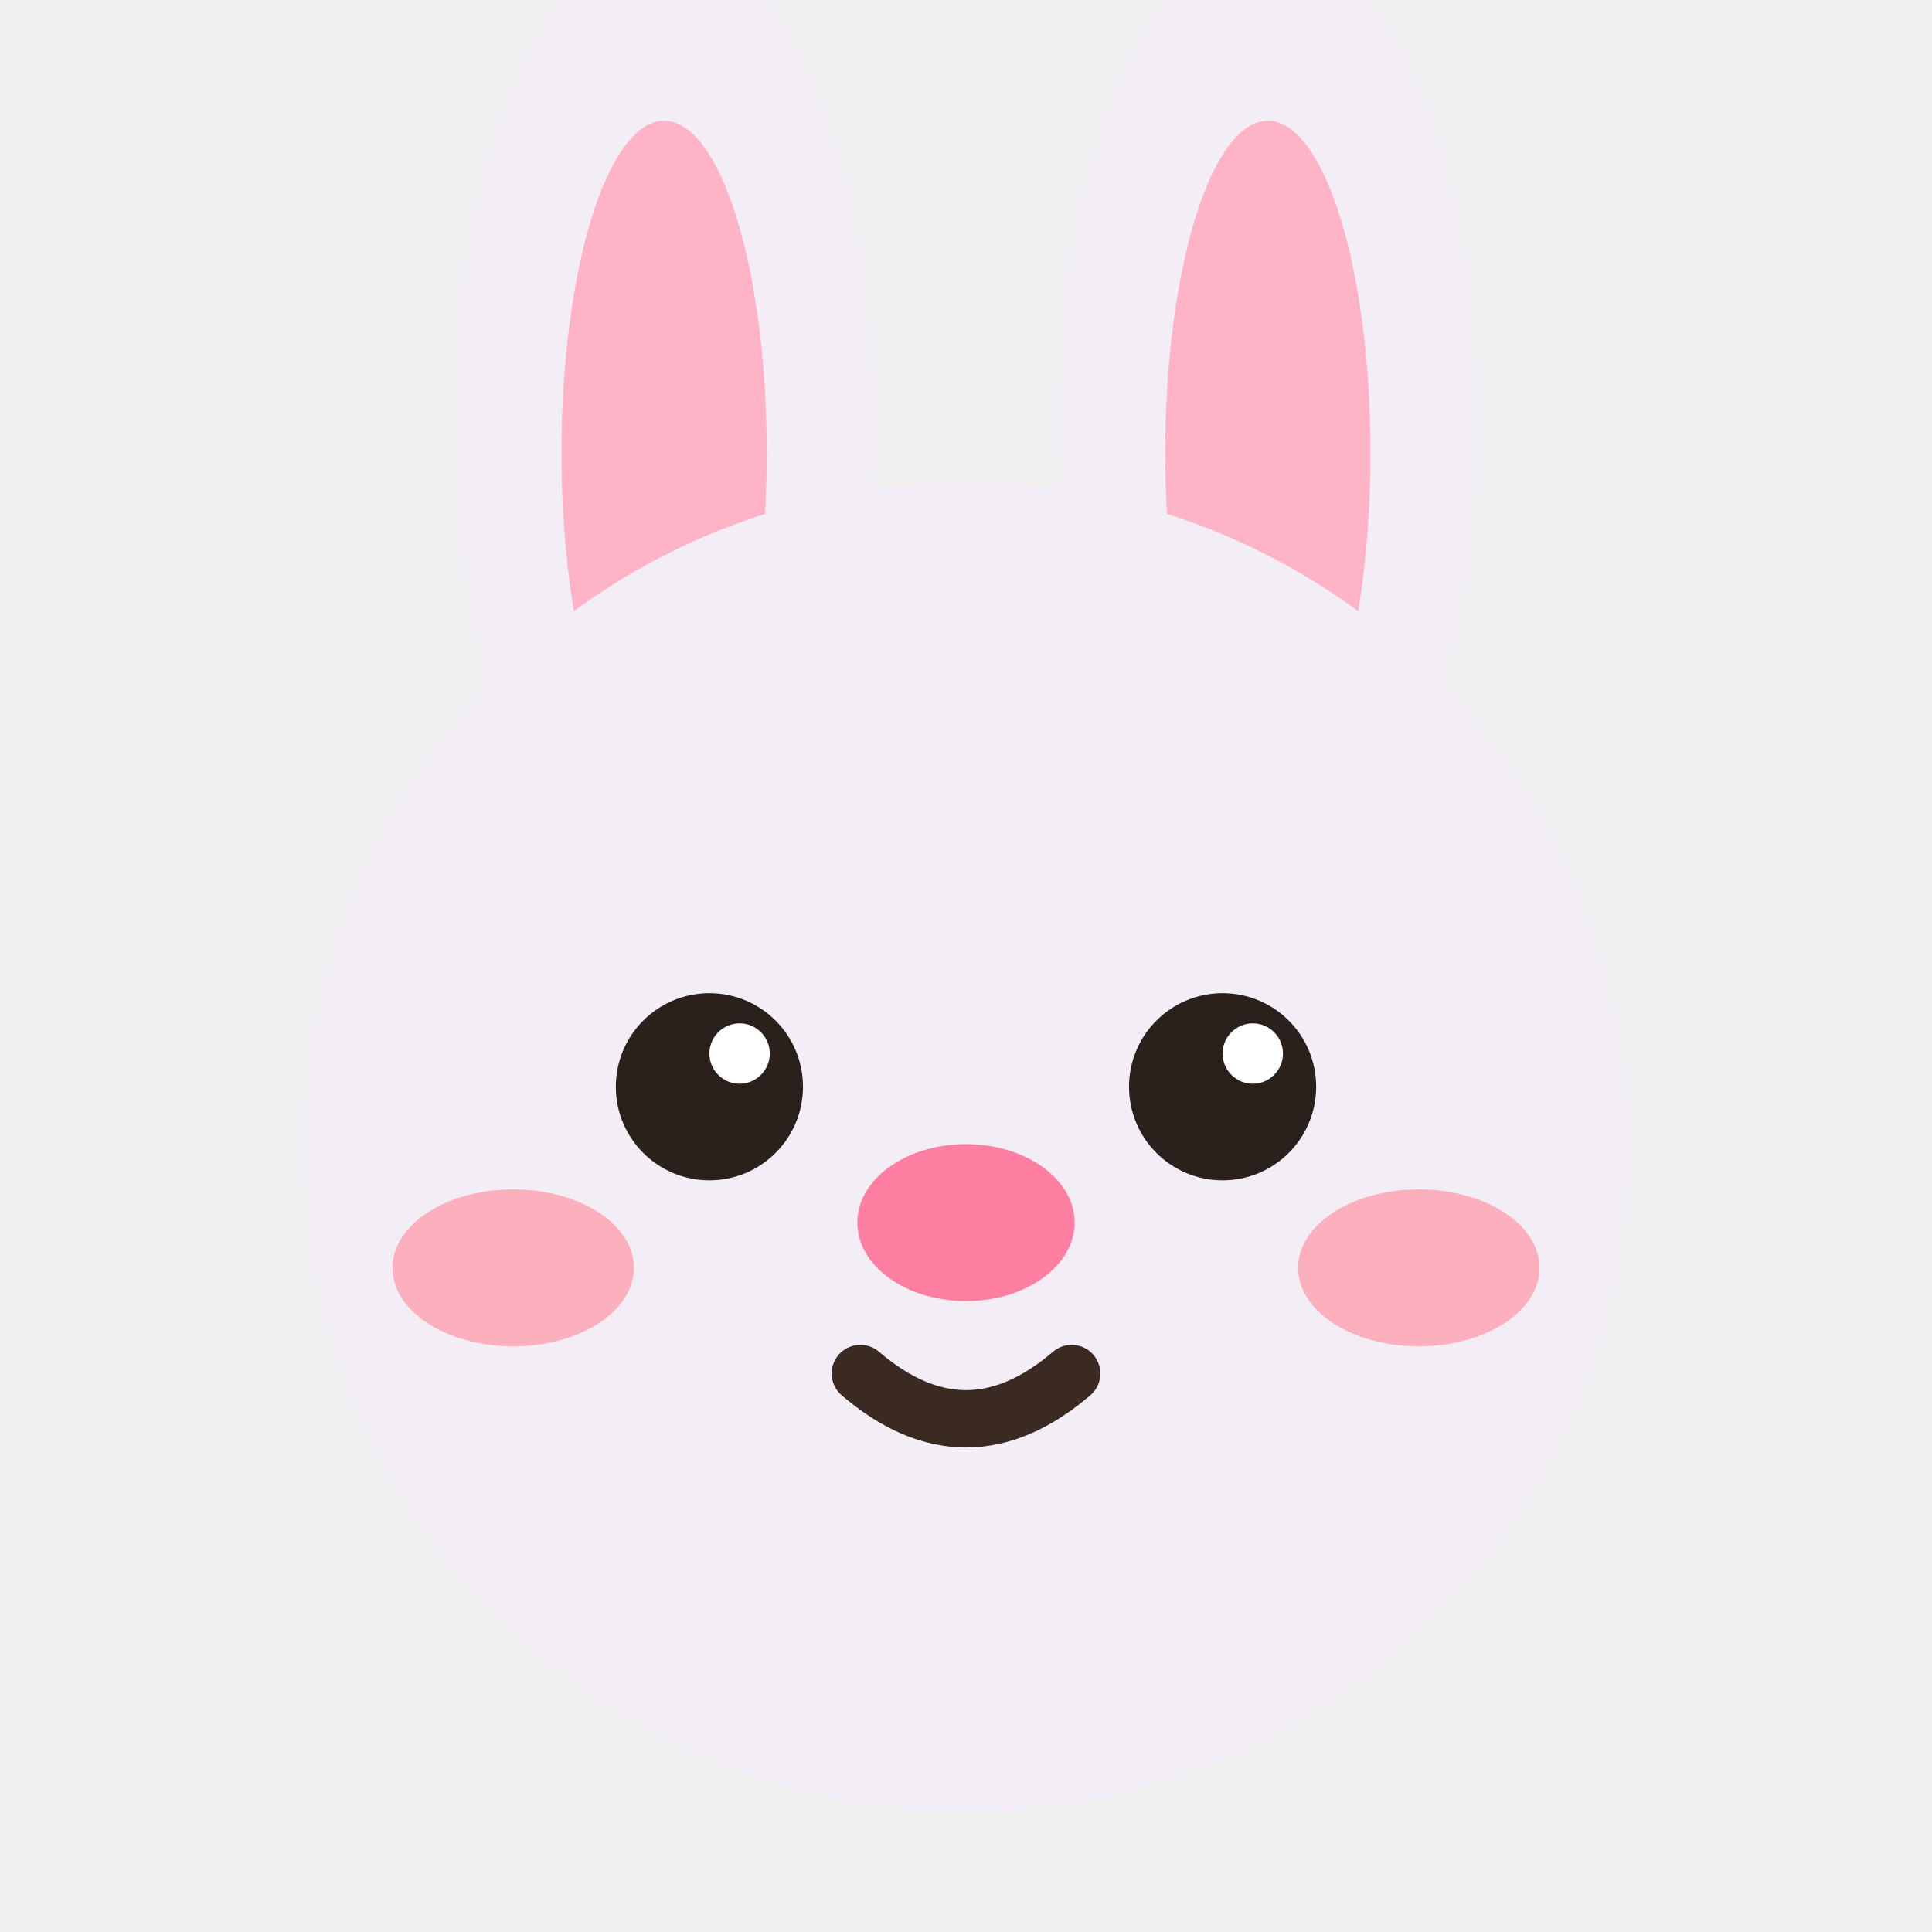
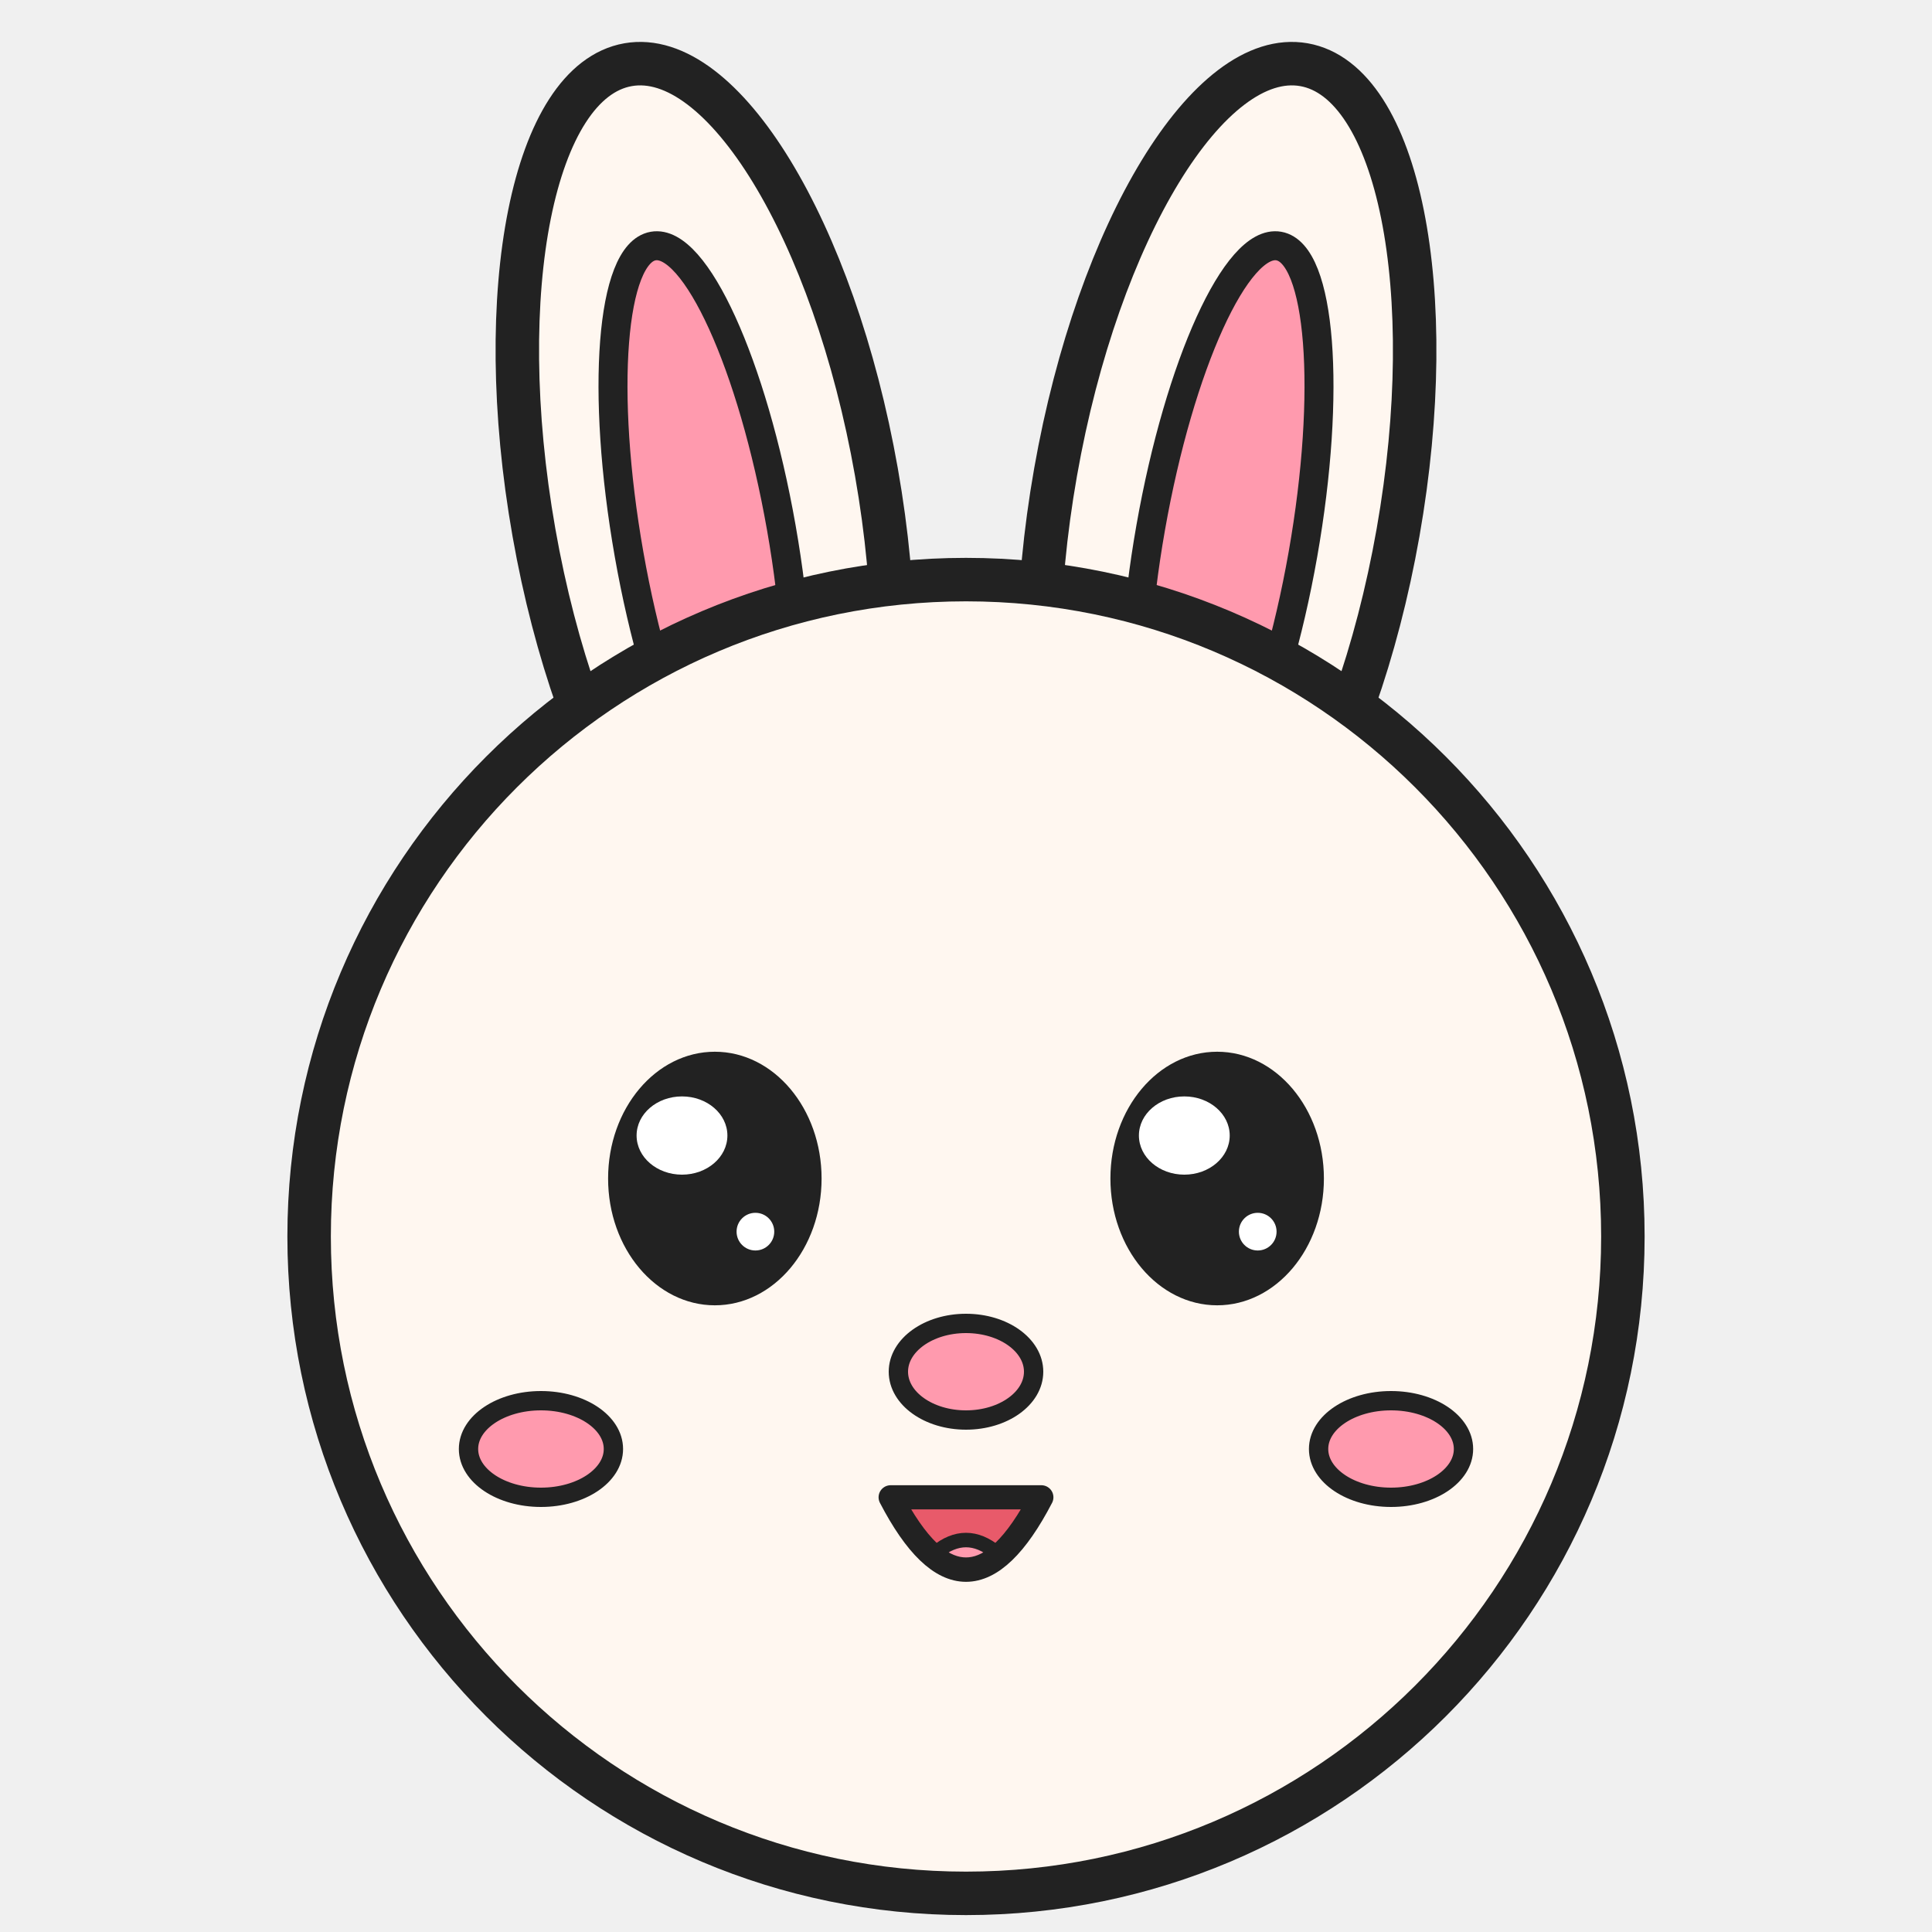
- <svg xmlns="http://www.w3.org/2000/svg" width="64" height="64" viewBox="0 0 64 64">
-   <ellipse cx="22" cy="14" rx="7" ry="16" fill="#F3EEF6" />
-   <ellipse cx="42" cy="14" rx="7" ry="16" fill="#F3EEF6" />
-   <ellipse cx="22" cy="15" rx="3.4" ry="11" fill="#FFB3C7" />
-   <ellipse cx="42" cy="15" rx="3.4" ry="11" fill="#FFB3C7" />
-   <circle cx="32" cy="38" r="22" fill="#F3EEF6" />
-   <circle cx="23.5" cy="36" r="3.1" fill="#2A211D" />
-   <circle cx="24.5" cy="34.9" r="1" fill="#FFFFFF" />
-   <ellipse cx="17" cy="42" rx="4" ry="2.6" fill="#FF9AA8" opacity="0.75" />
-   <circle cx="40.5" cy="36" r="3.1" fill="#2A211D" />
-   <circle cx="41.5" cy="34.9" r="1" fill="#FFFFFF" />
-   <ellipse cx="47" cy="42" rx="4" ry="2.6" fill="#FF9AA8" opacity="0.75" />
-   <ellipse cx="32" cy="40.5" rx="3.6" ry="2.6" fill="#FF7FA3" />
-   <path d="M28.5 45.5q3.5 3 7 0" stroke="#3B2A22" stroke-width="1.9" fill="none" stroke-linecap="round" />
+ <svg xmlns="http://www.w3.org/2000/svg" width="64" height="64" viewBox="0 0 400 400">
+   <ellipse cx="146" cy="104" rx="36" ry="92" fill="#FFF7F0" stroke="#222222" stroke-width="9" stroke-linejoin="round" stroke-linecap="round" transform="rotate(-10 146 104)" />
+   <ellipse cx="146" cy="112" rx="16" ry="62" fill="#FF9AAE" stroke="#222222" stroke-width="6" stroke-linejoin="round" stroke-linecap="round" transform="rotate(-10 146 112)" />
+   <g transform="translate(400.0 0) scale(-1 1)">
+     <ellipse cx="146" cy="104" rx="36" ry="92" fill="#FFF7F0" stroke="#222222" stroke-width="9" stroke-linejoin="round" stroke-linecap="round" transform="rotate(-10 146 104)" />
+     <ellipse cx="146" cy="112" rx="16" ry="62" fill="#FF9AAE" stroke="#222222" stroke-width="6" stroke-linejoin="round" stroke-linecap="round" transform="rotate(-10 146 112)" />
+   </g>
+   <circle cx="200" cy="256" r="136" fill="#FFF7F0" stroke="#222222" stroke-width="9" stroke-linejoin="round" stroke-linecap="round" />
+   <ellipse cx="148" cy="244" rx="22.1" ry="26.25" fill="#222222" />
+   <ellipse cx="141.2" cy="235.1" rx="9.4" ry="8.1" fill="#FFFFFF" />
+   <circle cx="156.4" cy="255.0" r="3.9" fill="#FFFFFF" />
+   <ellipse cx="252" cy="244" rx="22.1" ry="26.25" fill="#222222" />
+   <ellipse cx="245.2" cy="235.1" rx="9.4" ry="8.1" fill="#FFFFFF" />
+   <circle cx="260.4" cy="255.0" r="3.9" fill="#FFFFFF" />
+   <ellipse cx="200" cy="284" rx="14" ry="10" fill="#FF9AAE" stroke="#222222" stroke-width="4" stroke-linejoin="round" stroke-linecap="round" />
+   <path d="M184.4 310.0 Q 200.0 340.0 215.6 310.0 Z" fill="#E85A6A" stroke="#222222" stroke-width="5" stroke-linejoin="round" stroke-linecap="round" />
+   <path d="M193.8 321.4 Q 200.0 316.3 206.2 321.4 Q 200.0 326.5 193.8 321.4 Z" fill="#FF9AAE" stroke="#222222" stroke-width="3" stroke-linejoin="round" stroke-linecap="round" />
+   <ellipse cx="112" cy="300" rx="15" ry="10" fill="#FF9AAE" stroke="#222222" stroke-width="4" stroke-linejoin="round" stroke-linecap="round" />
+   <ellipse cx="288" cy="300" rx="15" ry="10" fill="#FF9AAE" stroke="#222222" stroke-width="4" stroke-linejoin="round" stroke-linecap="round" />
</svg>
